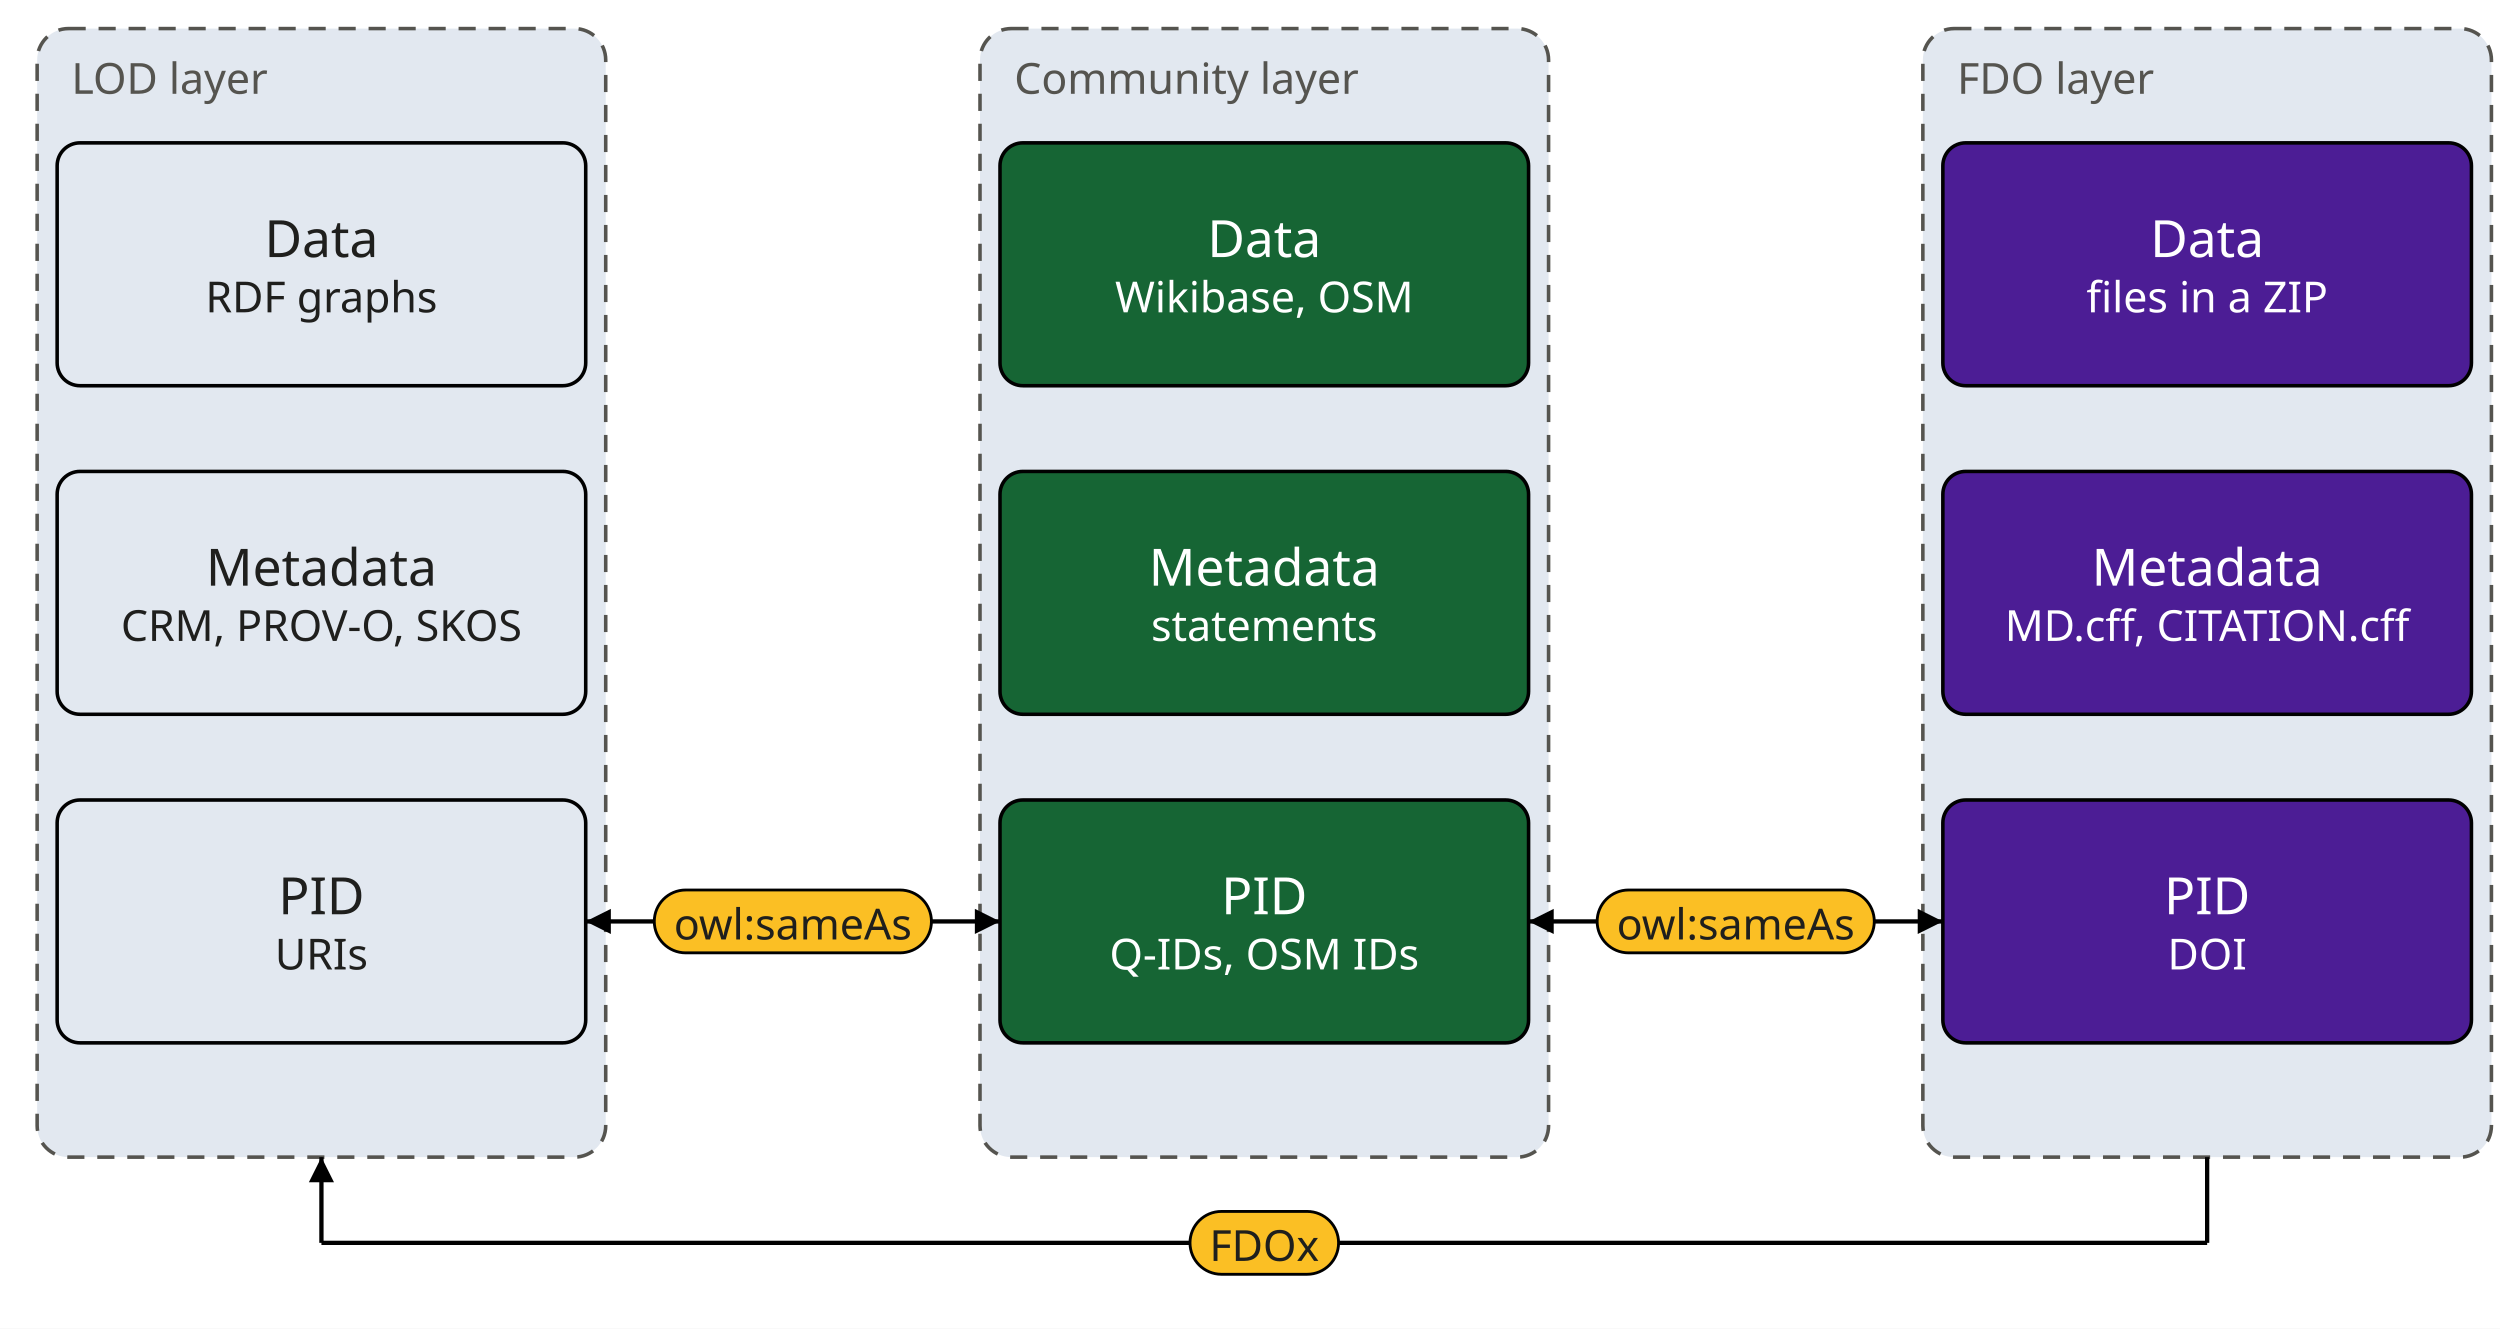
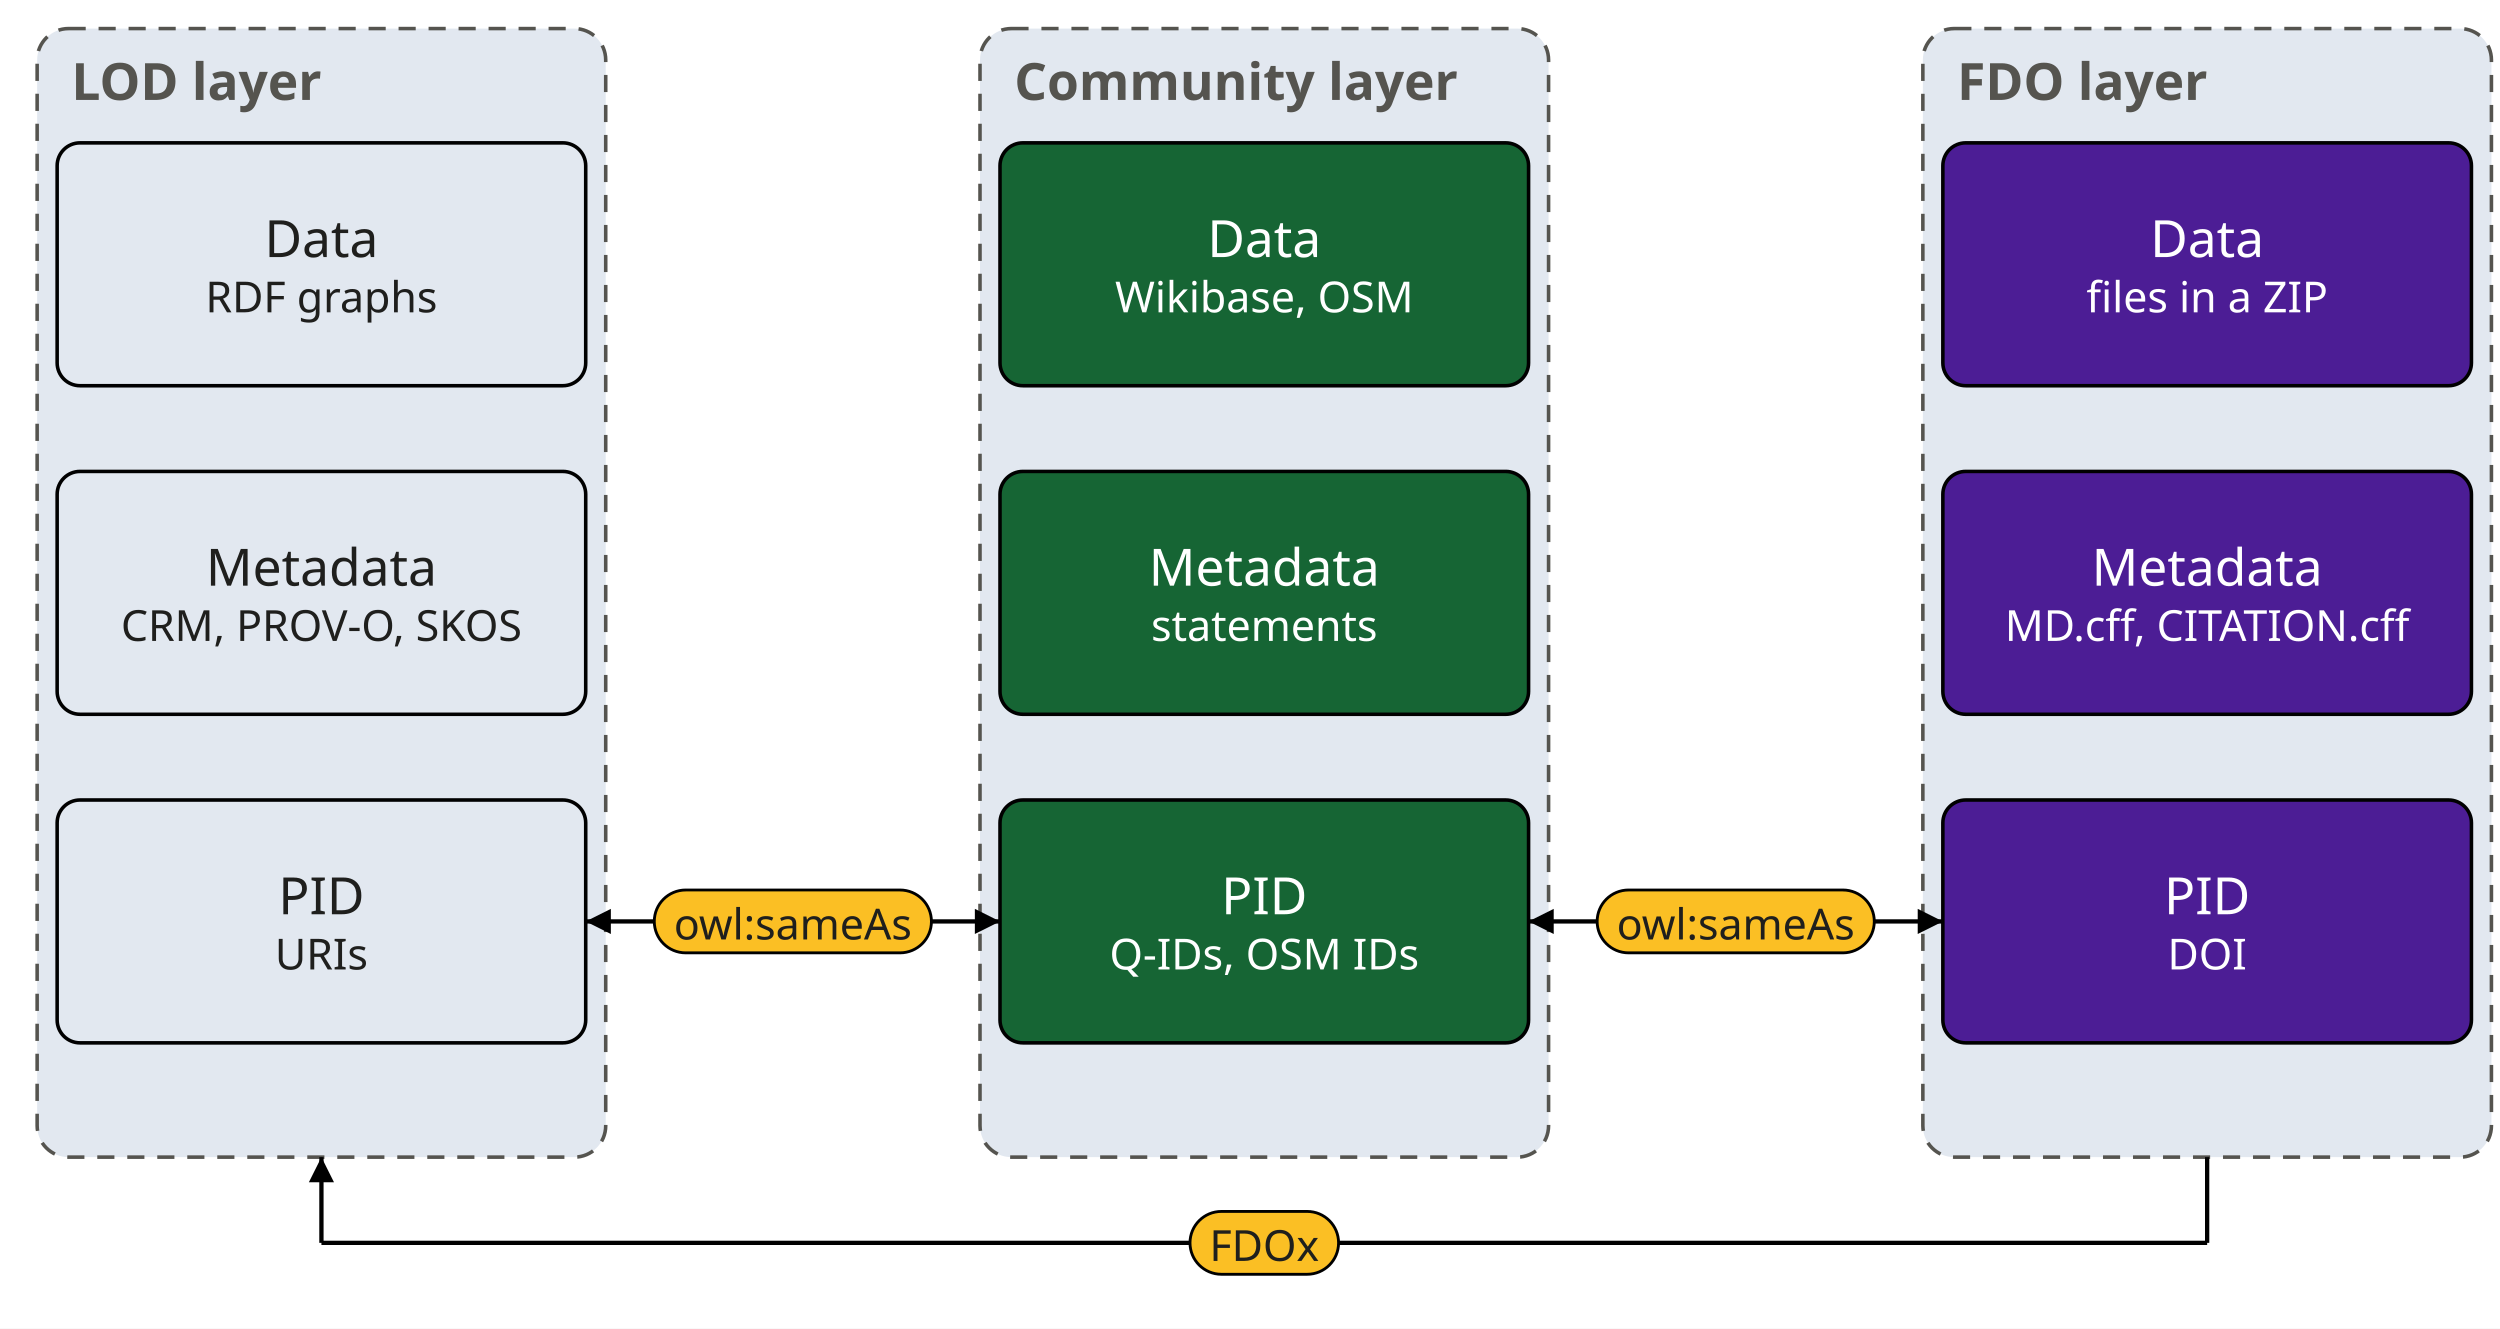
<svg xmlns="http://www.w3.org/2000/svg" width="1750" height="930" viewBox="0 0 1750 930" role="img">
  <defs>
    <marker id="ah" viewBox="0 0 10 10" refX="9" refY="5" markerUnits="userSpaceOnUse" markerWidth="22" markerHeight="22" orient="auto-start-reverse">
      <path d="M1 1L9 5L1 9z" fill="#000000" />
    </marker>
  </defs>
  <rect width="1750" height="930" fill="#ffffff" />
  <rect x="26" y="20" width="398" height="790" rx="22" fill="#e2e8f0" stroke="#55544f" stroke-width="2.5" stroke-dasharray="12 9" />
-   <text x="50.0" y="54.0" text-anchor="start" dominant-baseline="central" font-family="Fira Sans" font-weight="500" font-size="30" fill="#55544f">LOD layer</text>
+   <text x="50" y="56" text-anchor="start" dominant-baseline="central" font-family="Fira Sans" font-weight="700" font-size="36" fill="#55544f">LOD layer</text>
  <rect x="40" y="100" width="370" height="170" rx="16" fill="#e2e8f0" stroke="#000000" stroke-width="2.5" />
  <text x="225.0" y="166.0" text-anchor="middle" dominant-baseline="central" font-family="Fira Sans" font-weight="500" font-size="36" fill="#1f1f1d">Data</text>
  <text x="225.0" y="207.0" text-anchor="middle" dominant-baseline="central" font-family="Fira Sans" font-weight="400" font-size="30" fill="#1f1f1d">RDF graphs</text>
  <rect x="40" y="330" width="370" height="170" rx="16" fill="#e2e8f0" stroke="#000000" stroke-width="2.5" />
  <text x="225.0" y="396.0" text-anchor="middle" dominant-baseline="central" font-family="Fira Sans" font-weight="500" font-size="36" fill="#1f1f1d">Metadata</text>
  <text x="225.0" y="437.0" text-anchor="middle" dominant-baseline="central" font-family="Fira Sans" font-weight="400" font-size="30" fill="#1f1f1d">CRM, PROV-O, SKOS</text>
  <rect x="40" y="560" width="370" height="170" rx="16" fill="#e2e8f0" stroke="#000000" stroke-width="2.5" />
  <text x="225.0" y="626.0" text-anchor="middle" dominant-baseline="central" font-family="Fira Sans" font-weight="500" font-size="36" fill="#1f1f1d">PID</text>
  <text x="225.0" y="667.0" text-anchor="middle" dominant-baseline="central" font-family="Fira Sans" font-weight="400" font-size="30" fill="#1f1f1d">URIs</text>
  <rect x="686" y="20" width="398" height="790" rx="22" fill="#e2e8f0" stroke="#55544f" stroke-width="2.5" stroke-dasharray="12 9" />
-   <text x="710.0" y="54.0" text-anchor="start" dominant-baseline="central" font-family="Fira Sans" font-weight="500" font-size="30" fill="#55544f">Community layer</text>
+   <text x="710" y="56" text-anchor="start" dominant-baseline="central" font-family="Fira Sans" font-weight="700" font-size="36" fill="#55544f">Community layer</text>
  <rect x="700" y="100" width="370" height="170" rx="16" fill="#166534" stroke="#000000" stroke-width="2.5" />
  <text x="885.0" y="166.0" text-anchor="middle" dominant-baseline="central" font-family="Fira Sans" font-weight="500" font-size="36" fill="#ffffff">Data</text>
  <text x="885.0" y="207.0" text-anchor="middle" dominant-baseline="central" font-family="Fira Sans" font-weight="400" font-size="30" fill="#ffffff">Wikibase, OSM</text>
  <rect x="700" y="330" width="370" height="170" rx="16" fill="#166534" stroke="#000000" stroke-width="2.5" />
  <text x="885.0" y="396.0" text-anchor="middle" dominant-baseline="central" font-family="Fira Sans" font-weight="500" font-size="36" fill="#ffffff">Metadata</text>
  <text x="885.0" y="437.0" text-anchor="middle" dominant-baseline="central" font-family="Fira Sans" font-weight="400" font-size="30" fill="#ffffff">statements</text>
  <rect x="700" y="560" width="370" height="170" rx="16" fill="#166534" stroke="#000000" stroke-width="2.5" />
  <text x="885.0" y="626.0" text-anchor="middle" dominant-baseline="central" font-family="Fira Sans" font-weight="500" font-size="36" fill="#ffffff">PID</text>
  <text x="885.0" y="667.0" text-anchor="middle" dominant-baseline="central" font-family="Fira Sans" font-weight="400" font-size="30" fill="#ffffff">Q-IDs, OSM IDs</text>
  <rect x="1346" y="20" width="398" height="790" rx="22" fill="#e2e8f0" stroke="#55544f" stroke-width="2.5" stroke-dasharray="12 9" />
-   <text x="1370.0" y="54.0" text-anchor="start" dominant-baseline="central" font-family="Fira Sans" font-weight="500" font-size="30" fill="#55544f">FDO layer</text>
+   <text x="1370" y="56" text-anchor="start" dominant-baseline="central" font-family="Fira Sans" font-weight="700" font-size="36" fill="#55544f">FDO layer</text>
  <rect x="1360" y="100" width="370" height="170" rx="16" fill="#4c1d95" stroke="#000000" stroke-width="2.5" />
  <text x="1545.0" y="166.0" text-anchor="middle" dominant-baseline="central" font-family="Fira Sans" font-weight="500" font-size="36" fill="#ffffff">Data</text>
  <text x="1545.0" y="207.0" text-anchor="middle" dominant-baseline="central" font-family="Fira Sans" font-weight="400" font-size="30" fill="#ffffff">files in a ZIP</text>
  <rect x="1360" y="330" width="370" height="170" rx="16" fill="#4c1d95" stroke="#000000" stroke-width="2.5" />
  <text x="1545.0" y="396.0" text-anchor="middle" dominant-baseline="central" font-family="Fira Sans" font-weight="500" font-size="36" fill="#ffffff">Metadata</text>
  <text x="1545.0" y="437.0" text-anchor="middle" dominant-baseline="central" font-family="Fira Sans" font-weight="400" font-size="30" fill="#ffffff">MD.cff, CITATION.cff</text>
  <rect x="1360" y="560" width="370" height="170" rx="16" fill="#4c1d95" stroke="#000000" stroke-width="2.5" />
  <text x="1545.0" y="626.0" text-anchor="middle" dominant-baseline="central" font-family="Fira Sans" font-weight="500" font-size="36" fill="#ffffff">PID</text>
  <text x="1545.0" y="667.0" text-anchor="middle" dominant-baseline="central" font-family="Fira Sans" font-weight="400" font-size="30" fill="#ffffff">DOI</text>
  <line x1="410" y1="645" x2="700" y2="645" stroke="#000000" stroke-width="3" marker-end="url(#ah)" marker-start="url(#ah)" />
  <rect x="458.0" y="623" width="194.0" height="44" rx="22" fill="#fbbf24" stroke="#000000" stroke-width="2" />
  <text x="555.0" y="646.0" text-anchor="middle" dominant-baseline="central" font-family="Fira Sans" font-weight="500" font-size="30" fill="#1f1f1d">owl:sameAs</text>
  <line x1="1070" y1="645" x2="1360" y2="645" stroke="#000000" stroke-width="3" marker-end="url(#ah)" marker-start="url(#ah)" />
  <rect x="1118.0" y="623" width="194.0" height="44" rx="22" fill="#fbbf24" stroke="#000000" stroke-width="2" />
  <text x="1215.0" y="646.0" text-anchor="middle" dominant-baseline="central" font-family="Fira Sans" font-weight="500" font-size="30" fill="#1f1f1d">owl:sameAs</text>
  <line x1="1545.0" y1="810" x2="1545.0" y2="870" stroke="#000000" stroke-width="3" />
  <line x1="1545.0" y1="870" x2="225.0" y2="870" stroke="#000000" stroke-width="3" />
  <line x1="225.0" y1="870" x2="225.0" y2="810" stroke="#000000" stroke-width="3" marker-end="url(#ah)" />
  <rect x="833.0" y="848" width="104.0" height="44" rx="22" fill="#fbbf24" stroke="#000000" stroke-width="2" />
  <text x="885.0" y="871.0" text-anchor="middle" dominant-baseline="central" font-family="Fira Sans" font-weight="500" font-size="30" fill="#1f1f1d">FDOx</text>
</svg>
